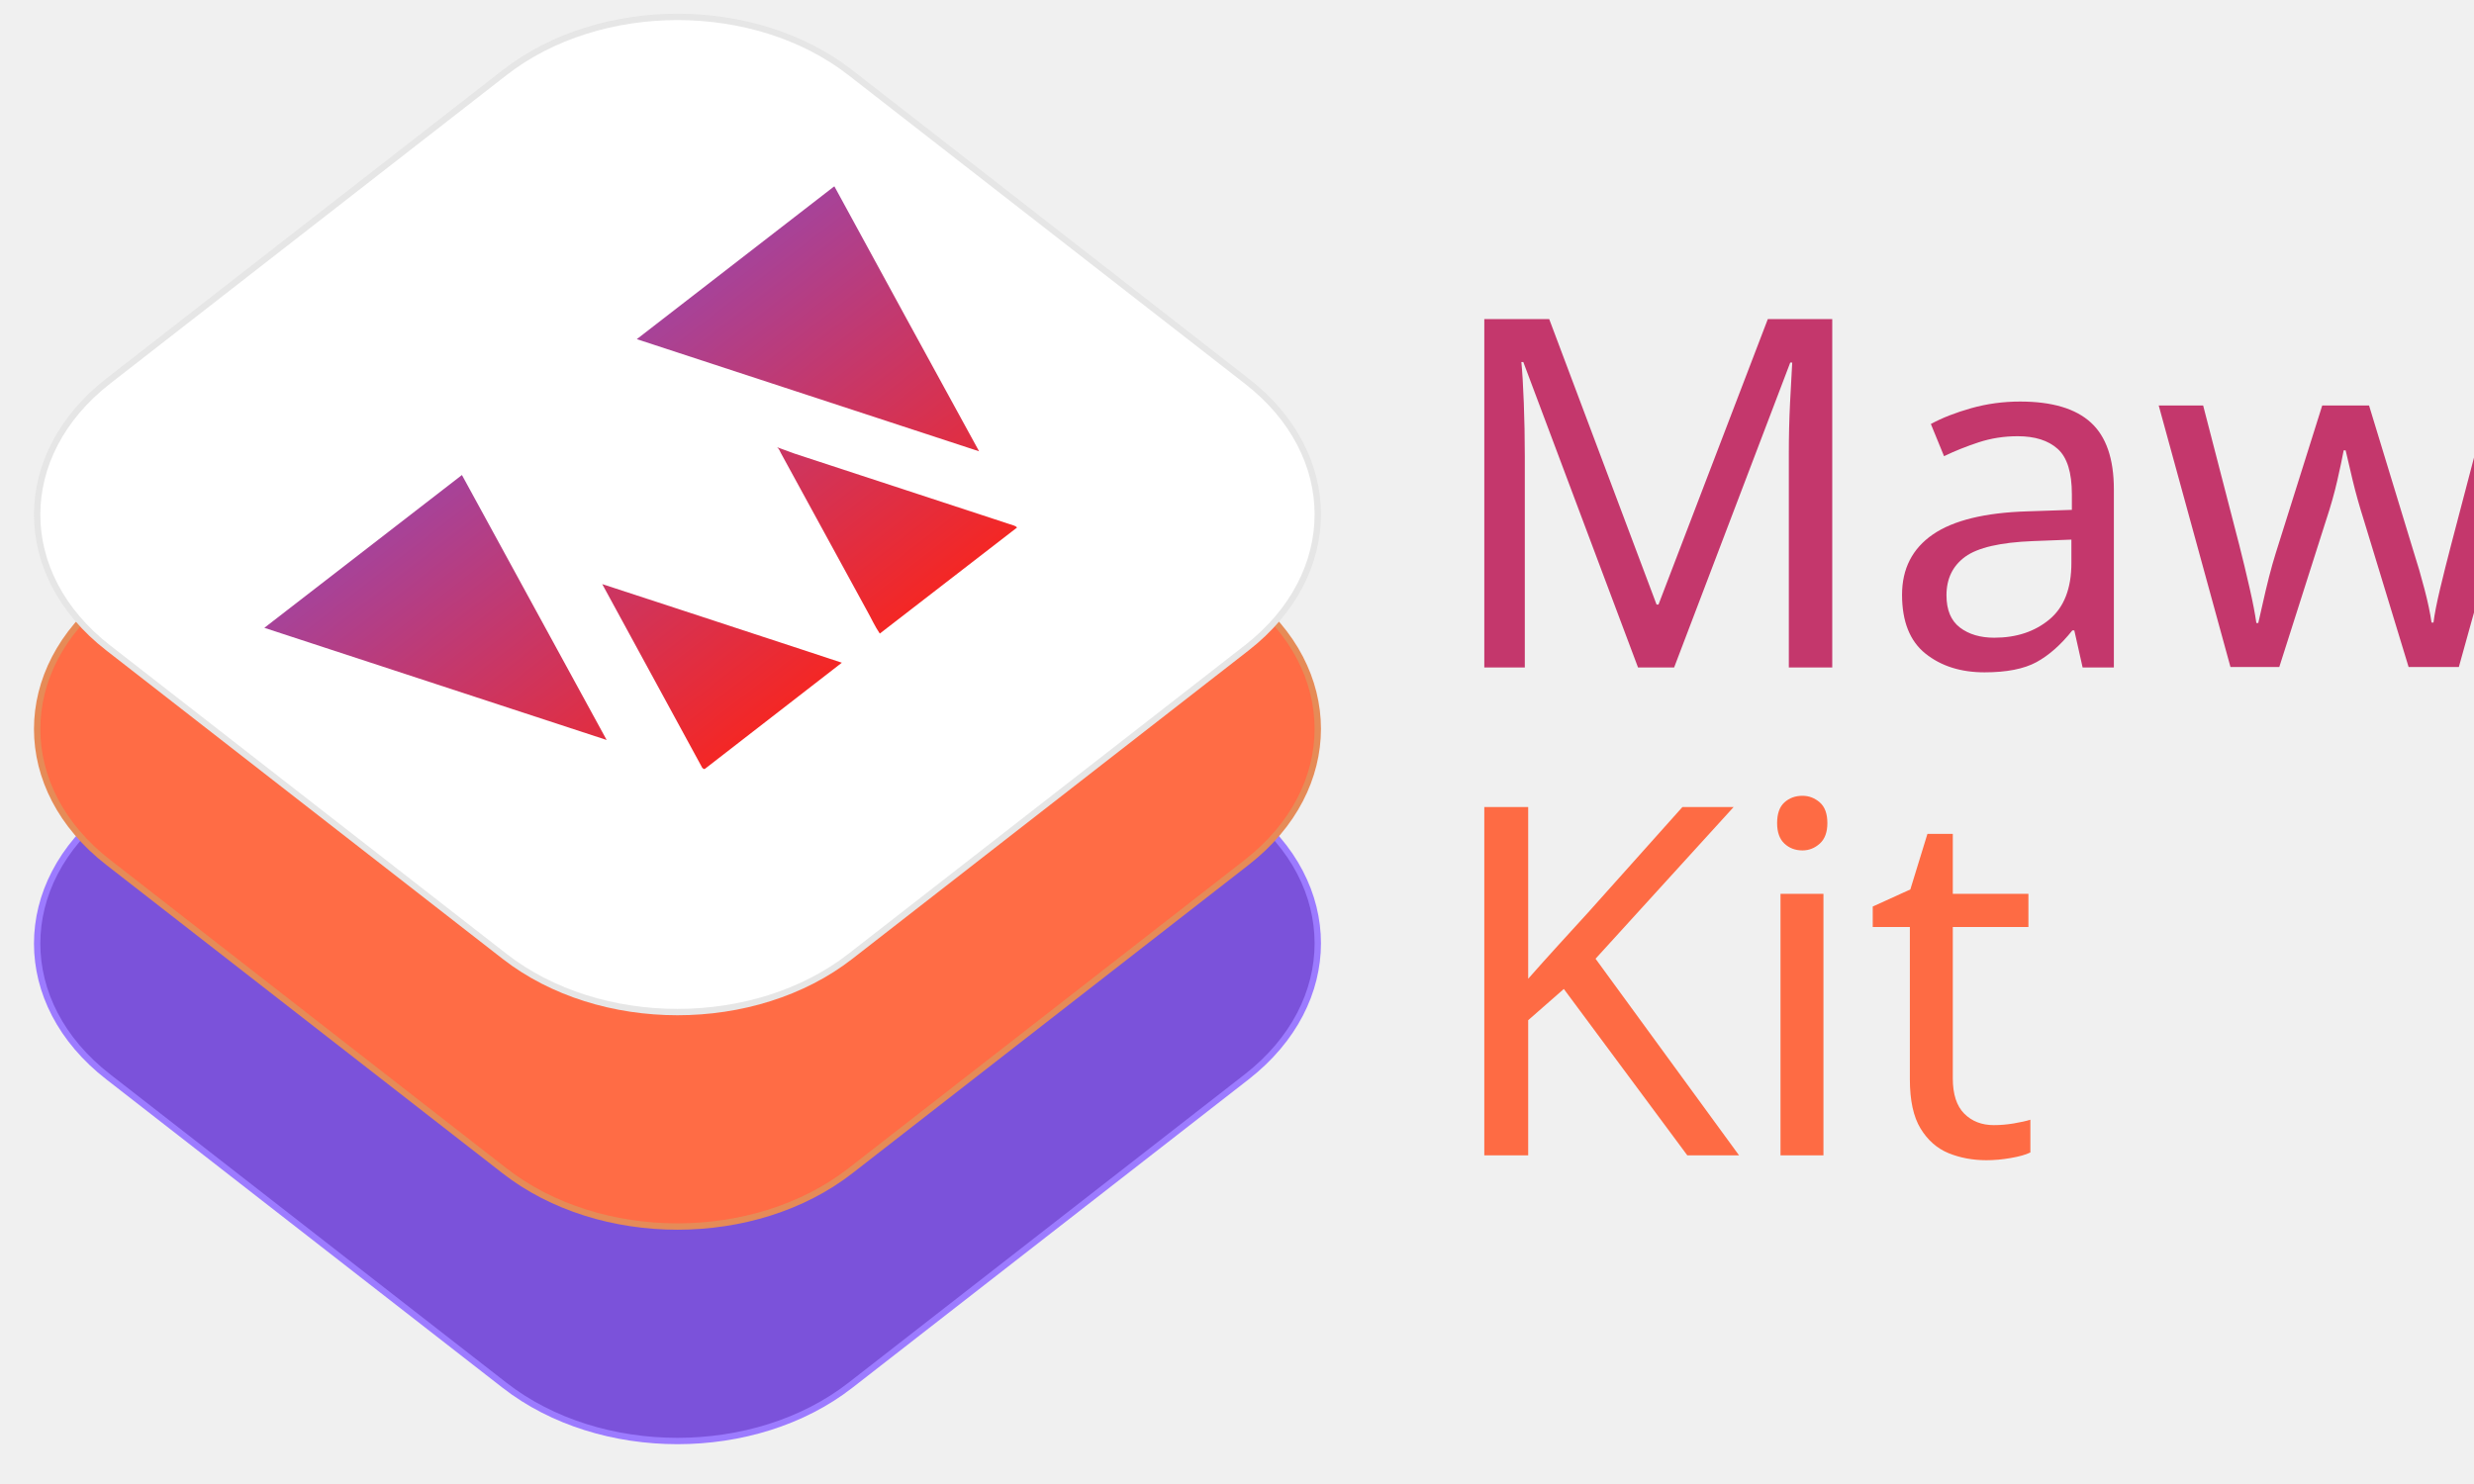
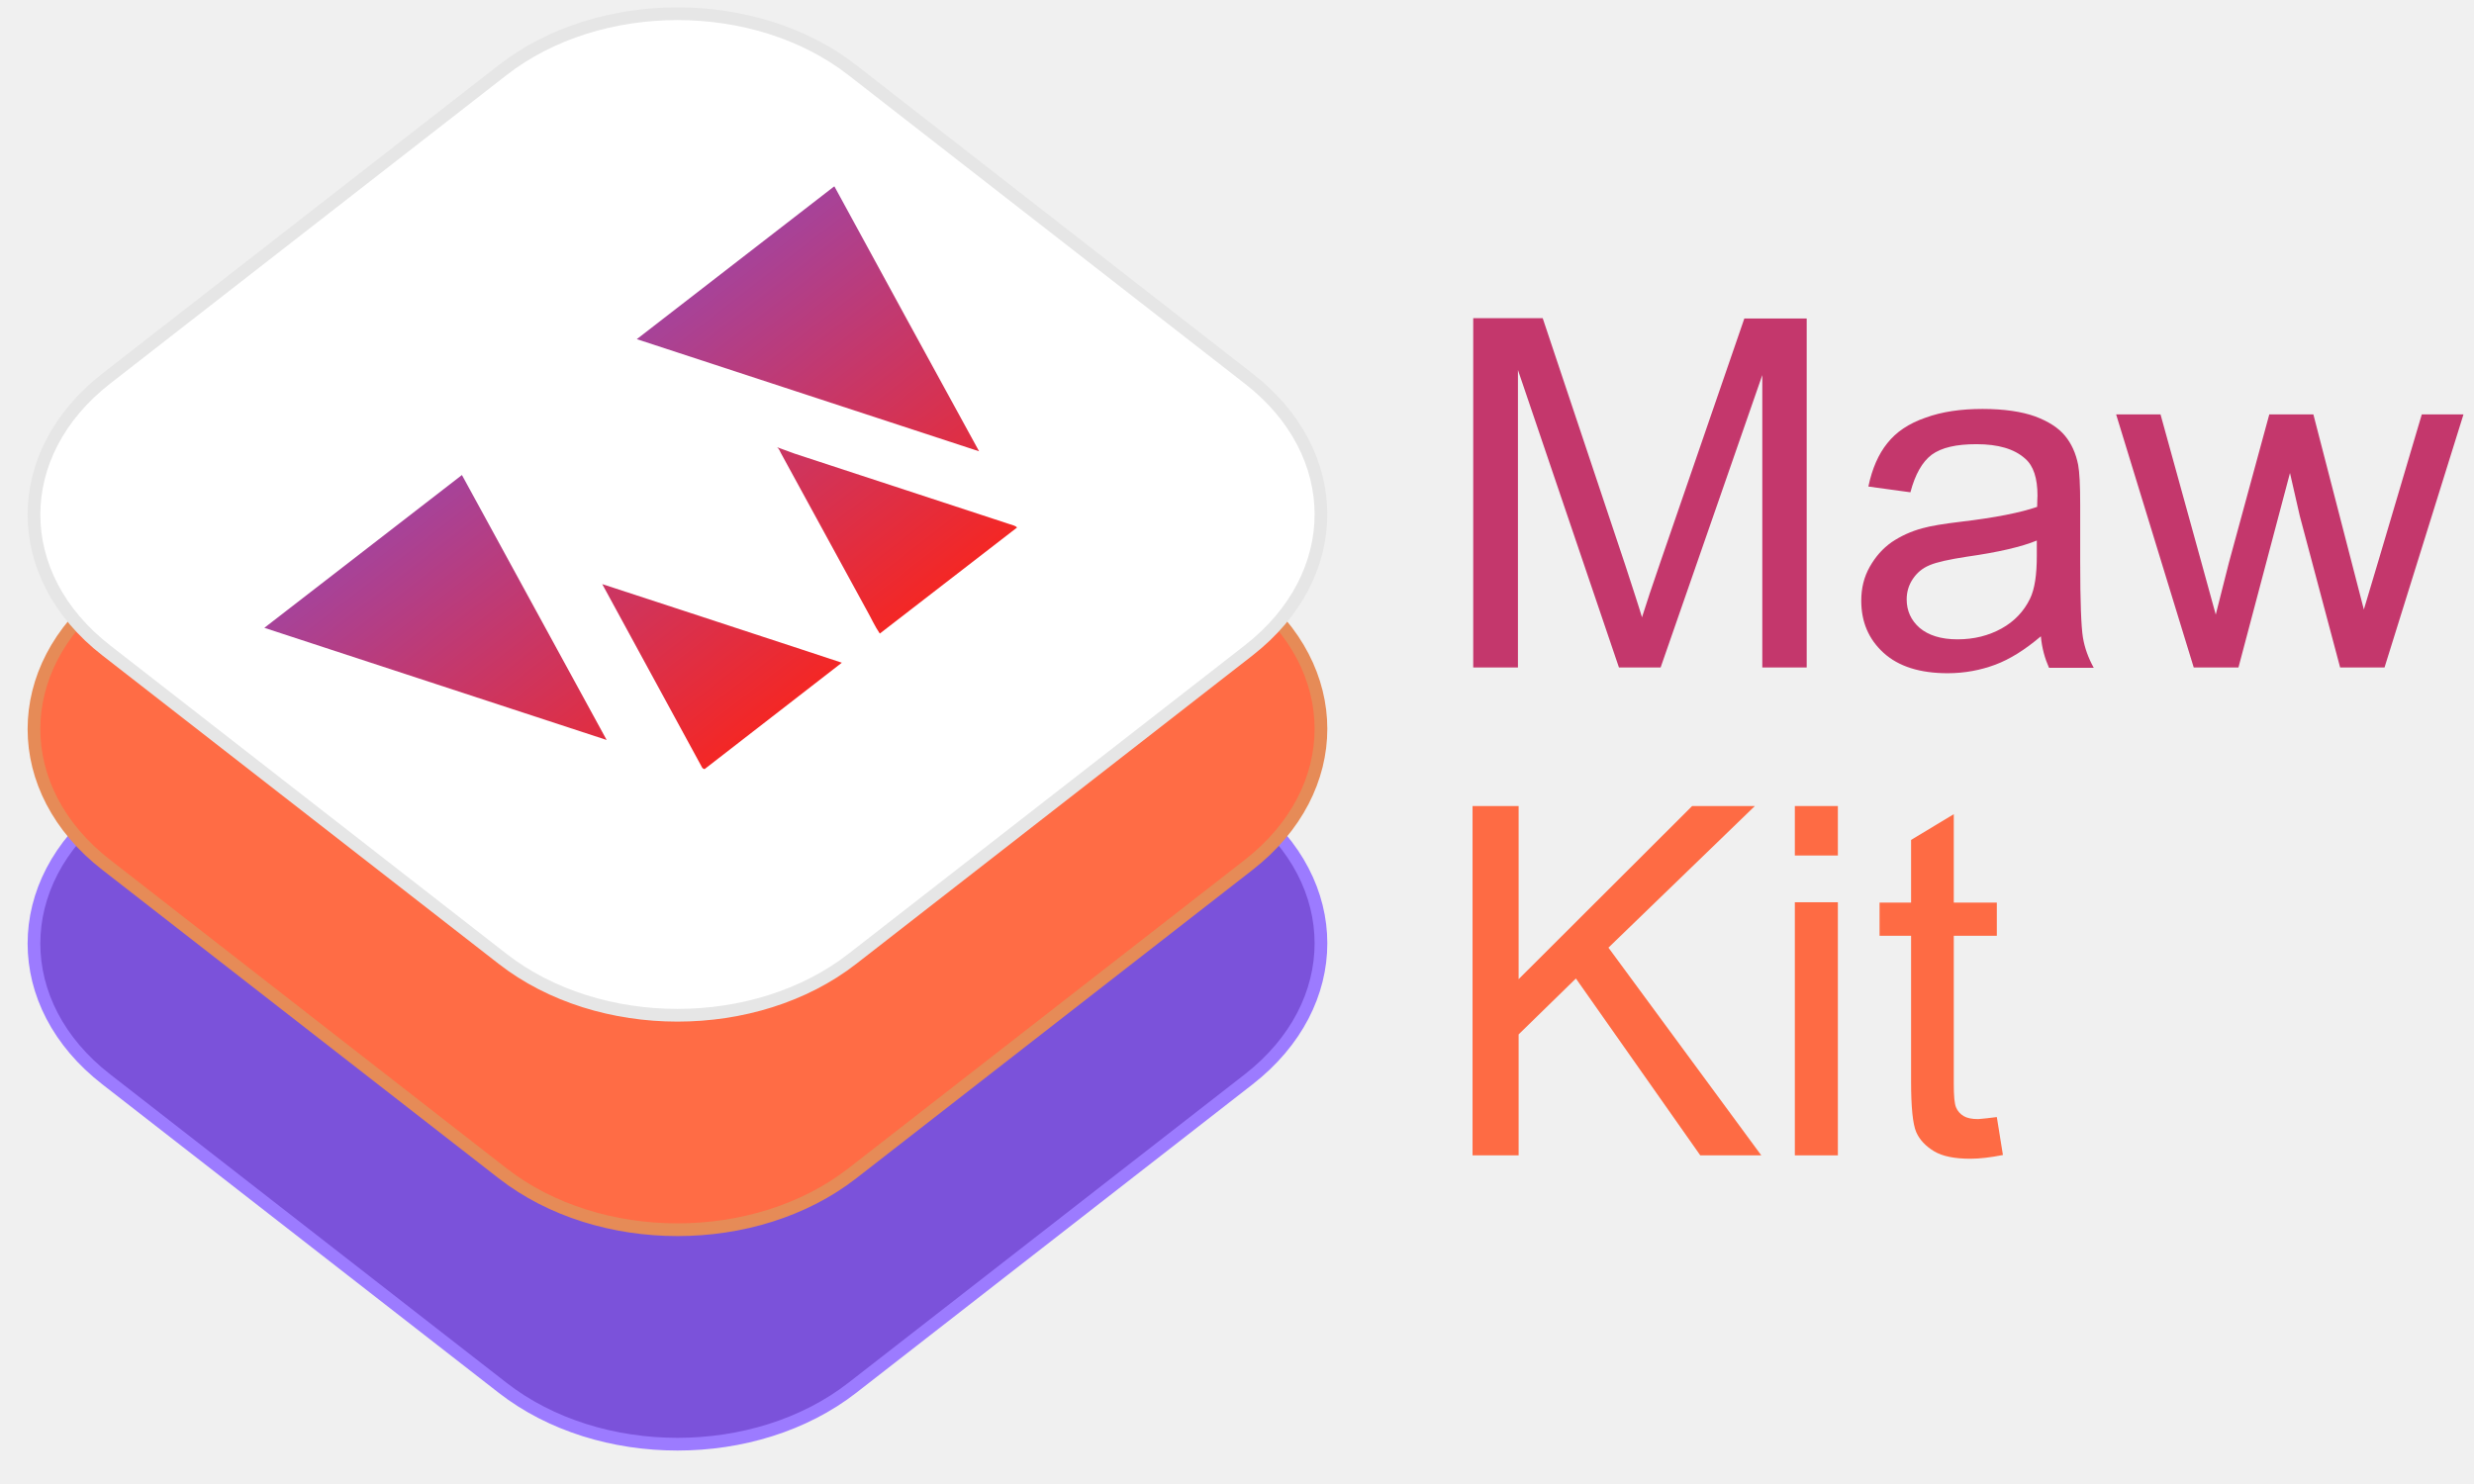
<svg xmlns="http://www.w3.org/2000/svg" version="1.1" id="Capa_1" x="0px" y="0px" viewBox="0 0 730 438" style="enable-background:new 0 0 730 438;" xml:space="preserve">
  <style type="text/css">
- 	.st0{display:none;}
- 	.st1{display:inline;filter:url(#Adobe_OpacityMaskFilter);}
- 	.st2{fill:#FFFFFF;}
- 	.st3{display:inline;mask:url(#mask-3);}
- 	.st4{filter:url(#filter-2);}
- 	.st5{fill:#7B52DA;stroke:#9C7BFF;stroke-width:3.753;}
- 	.st6{display:inline;filter:url(#Adobe_OpacityMaskFilter_1_);}
- 	.st7{display:inline;mask:url(#mask-6);}
- 	.st8{filter:url(#filter-5);}
- 	.st9{fill:#FF6C45;stroke:#E68B57;stroke-width:3.753;}
- 	.st10{display:inline;filter:url(#Adobe_OpacityMaskFilter_2_);}
- 	.st11{display:inline;mask:url(#mask-9);}
- 	.st12{filter:url(#filter-8);}
- 	.st13{fill:#FFFFFF;stroke:#E6E6E6;stroke-width:3.753;}
- 	.st14{display:inline;fill:url(#clipboard4_2_);}
- 	.st15{fill:#C4376C;}
- 	.st16{font-family:'MyriadPro-Regular';}
- 	.st17{font-size:144px;}
- 	.st18{fill:#FE6B44;}
- 	.st19{filter:url(#Adobe_OpacityMaskFilter_3_);}
- 	.st20{mask:url(#mask-3_1_);}
- 	.st21{filter:url(#Adobe_OpacityMaskFilter_4_);}
- 	.st22{mask:url(#mask-6_1_);}
- 	.st23{filter:url(#Adobe_OpacityMaskFilter_5_);}
- 	.st24{mask:url(#mask-9_1_);}
- 	.st25{fill:url(#clipboard4_3_);}
+ 	.st0{fill:#FFFFFF;}
+ 	.st1{display:none;}
+ 	.st2{display:inline;}
+ 	.st3{fill:#7B52DA;stroke:#9C7BFF;stroke-width:3.753;}
+ 	.st4{fill:#FF6C45;stroke:#E68B57;stroke-width:3.753;}
+ 	.st5{fill:#FFFFFF;stroke:#E6E6E6;stroke-width:3.753;}
+ 	.st6{display:inline;fill:url(#clipboard4_2_);}
+ 	.st7{enable-background:new    ;}
+ 	.st8{fill:#C4376C;}
+ 	.st9{fill:#FE6B44;}
+ 	.st10{fill:url(#clipboard4_3_);}
</style>
-   <filter filterUnits="objectBoundingBox" height="200%" id="filter-8" width="200%" x="-50%" y="-50%">
-     <feOffset dx="0" dy="5" in="SourceAlpha" result="shadowOffsetOuter1" />
-     <feGaussianBlur in="shadowOffsetOuter1" result="shadowBlurOuter1" stdDeviation="4" />
-     <feComposite in="shadowBlurOuter1" in2="SourceAlpha" operator="out" result="shadowBlurOuter1" />
-     <feColorMatrix in="shadowBlurOuter1" type="matrix" values="0 0 0 0 0   0 0 0 0 0   0 0 0 0 0  0 0 0 0.1 0" />
-   </filter>
-   <filter filterUnits="objectBoundingBox" height="200%" id="filter-5" width="200%" x="-50%" y="-50%">
-     <feOffset dx="0" dy="5" in="SourceAlpha" result="shadowOffsetOuter1" />
-     <feGaussianBlur in="shadowOffsetOuter1" result="shadowBlurOuter1" stdDeviation="4" />
-     <feComposite in="shadowBlurOuter1" in2="SourceAlpha" operator="out" result="shadowBlurOuter1" />
-     <feColorMatrix in="shadowBlurOuter1" type="matrix" values="0 0 0 0 0   0 0 0 0 0   0 0 0 0 0  0 0 0 0.1 0" />
-   </filter>
-   <filter filterUnits="objectBoundingBox" height="200%" id="filter-2" width="200%" x="-50%" y="-50%">
-     <feOffset dx="0" dy="5" in="SourceAlpha" result="shadowOffsetOuter1" />
-     <feGaussianBlur in="shadowOffsetOuter1" result="shadowBlurOuter1" stdDeviation="4" />
-     <feComposite in="shadowBlurOuter1" in2="SourceAlpha" operator="out" result="shadowBlurOuter1" />
-     <feColorMatrix in="shadowBlurOuter1" type="matrix" values="0 0 0 0 0   0 0 0 0 0   0 0 0 0 0  0 0 0 0.1 0" />
-   </filter>
+   <g>
+     <path id="path-7_3_" class="st0" d="M368.4,192c28.5-22.2,28.5-58.2,0-80.3l-116.9-91c-28.5-22.2-74.7-22.2-103.2,0l-116.9,91   c-28.5,22.2-28.5,58.2,0,80.3l116.9,91c28.5,22.2,74.7,22.2,103.2,0L368.4,192z" />
+   </g>
+   <g>
+     <path id="path-4_3_" class="st0" d="M368.4,255.3c28.5-22.2,28.5-58.2,0-80.3L251.5,84c-28.5-22.2-74.7-22.2-103.2,0L31.4,175   c-28.5,22.2-28.5,58.2,0,80.3l116.9,91c28.5,22.2,74.7,22.2,103.2,0L368.4,255.3z" />
+   </g>
+   <g>
+     <path id="path-1_3_" class="st0" d="M368.4,318.6c28.5-22.2,28.5-58.2,0-80.3l-116.9-91c-28.5-22.2-74.7-22.2-103.2,0l-116.9,91   c-28.5,22.2-28.5,58.2,0,80.3l116.9,91c28.5,22.2,74.7,22.2,103.2,0L368.4,318.6z" />
+   </g>
  <g id="Page-1">
    <g id="HealthKit" transform="translate(-12, -86)">
      <g id="Group" transform="translate(20, 89)">
-         <g id="MawKit" class="st0">
-           <defs>
-             <filter id="Adobe_OpacityMaskFilter" filterUnits="userSpaceOnUse" x="-189.9" y="-21.2" width="760" height="591">
-               <feColorMatrix type="matrix" values="1 0 0 0 0  0 1 0 0 0  0 0 1 0 0  0 0 0 1 0" />
-             </filter>
-           </defs>
-           <mask maskUnits="userSpaceOnUse" x="-189.9" y="-21.2" width="760" height="591" id="mask-3" style="display:inline;">
-             <g style="filter:url(#Adobe_OpacityMaskFilter);">
-               <path id="path-1" class="st2" d="M350.4,311.6c28.5-22.2,28.5-58.2,0-80.3l-116.9-91c-28.5-22.2-74.7-22.2-103.2,0l-116.9,91        c-28.5,22.2-28.5,58.2,0,80.3l116.9,91c28.5,22.2,74.7,22.2,103.2,0L350.4,311.6z" />
-             </g>
-           </mask>
-           <g id="Bottom" class="st3">
-             <g class="st4">
+         <g id="MawKit" class="st1">
+           <g id="Bottom" class="st2">
+             <g>
              <path id="path-1_4_" d="M358.4,314.6c28.5-22.2,28.5-58.2,0-80.3l-116.9-91c-28.5-22.2-74.7-22.2-103.2,0l-116.9,91        c-28.5,22.2-28.5,58.2,0,80.3l116.9,91c28.5,22.2,74.7,22.2,103.2,0L358.4,314.6z" />
            </g>
            <g>
-               <path id="path-1_2_" class="st5" d="M358.4,314.6c28.5-22.2,28.5-58.2,0-80.3l-116.9-91c-28.5-22.2-74.7-22.2-103.2,0        l-116.9,91c-28.5,22.2-28.5,58.2,0,80.3l116.9,91c28.5,22.2,74.7,22.2,103.2,0L358.4,314.6z" />
+               <path id="path-1_2_" class="st3" d="M358.4,314.6c28.5-22.2,28.5-58.2,0-80.3l-116.9-91c-28.5-22.2-74.7-22.2-103.2,0        l-116.9,91c-28.5,22.2-28.5,58.2,0,80.3l116.9,91c28.5,22.2,74.7,22.2,103.2,0L358.4,314.6z" />
            </g>
          </g>
-           <defs>
-             <filter id="Adobe_OpacityMaskFilter_1_" filterUnits="userSpaceOnUse" x="-189.9" y="-84.5" width="760" height="591">
-               <feColorMatrix type="matrix" values="1 0 0 0 0  0 1 0 0 0  0 0 1 0 0  0 0 0 1 0" />
-             </filter>
-           </defs>
-           <mask maskUnits="userSpaceOnUse" x="-189.9" y="-84.5" width="760" height="591" id="mask-6" style="display:inline;">
-             <g style="filter:url(#Adobe_OpacityMaskFilter_1_);">
-               <path id="path-4" class="st2" d="M350.4,248.3c28.5-22.2,28.5-58.2,0-80.3l-116.9-91c-28.5-22.2-74.7-22.2-103.2,0L13.4,168        c-28.5,22.2-28.5,58.2,0,80.3l116.9,91c28.5,22.2,74.7,22.2,103.2,0L350.4,248.3z" />
-             </g>
-           </mask>
-           <g id="Middle" class="st7">
-             <g class="st8">
-               <path id="path-4_4_" d="M358.4,251.3c28.5-22.2,28.5-58.2,0-80.3l-116.9-91c-28.5-22.2-74.7-22.2-103.2,0L21.4,171        c-28.5,22.2-28.5,58.2,0,80.3l116.9,91c28.5,22.2,74.7,22.2,103.2,0L358.4,251.3z" />
+           <g id="Middle" class="st2">
+             <g>
+               <path id="path-4_4_" d="M358.4,251.3c28.5-22.2,28.5-58.2,0-80.3L241.5,80c-28.5-22.2-74.7-22.2-103.2,0L21.4,171        c-28.5,22.2-28.5,58.2,0,80.3l116.9,91c28.5,22.2,74.7,22.2,103.2,0L358.4,251.3z" />
            </g>
            <g>
-               <path id="path-4_2_" class="st9" d="M358.4,251.3c28.5-22.2,28.5-58.2,0-80.3l-116.9-91c-28.5-22.2-74.7-22.2-103.2,0        L21.4,171c-28.5,22.2-28.5,58.2,0,80.3l116.9,91c28.5,22.2,74.7,22.2,103.2,0L358.4,251.3z" />
+               <path id="path-4_2_" class="st4" d="M358.4,251.3c28.5-22.2,28.5-58.2,0-80.3L241.5,80c-28.5-22.2-74.7-22.2-103.2,0L21.4,171        c-28.5,22.2-28.5,58.2,0,80.3l116.9,91c28.5,22.2,74.7,22.2,103.2,0L358.4,251.3z" />
            </g>
          </g>
-           <defs>
-             <filter id="Adobe_OpacityMaskFilter_2_" filterUnits="userSpaceOnUse" x="-189.9" y="-147.8" width="760" height="591">
-               <feColorMatrix type="matrix" values="1 0 0 0 0  0 1 0 0 0  0 0 1 0 0  0 0 0 1 0" />
-             </filter>
-           </defs>
-           <mask maskUnits="userSpaceOnUse" x="-189.9" y="-147.8" width="760" height="591" id="mask-9" style="display:inline;">
-             <g style="filter:url(#Adobe_OpacityMaskFilter_2_);">
-               <path id="path-7" class="st2" d="M350.4,185c28.5-22.2,28.5-58.2,0-80.3l-116.9-91c-28.5-22.2-74.7-22.2-103.2,0l-116.9,91        c-28.5,22.2-28.5,58.2,0,80.3l116.9,91c28.5,22.2,74.7,22.2,103.2,0L350.4,185z" />
-             </g>
-           </mask>
-           <g id="Top" class="st11">
-             <g class="st12">
+           <g id="Top" class="st2">
+             <g>
              <path id="path-7_4_" d="M358.4,188c28.5-22.2,28.5-58.2,0-80.3l-116.9-91c-28.5-22.2-74.7-22.2-103.2,0l-116.9,91        c-28.5,22.2-28.5,58.2,0,80.3l116.9,91c28.5,22.2,74.7,22.2,103.2,0L358.4,188z" />
            </g>
            <g>
-               <path id="path-7_2_" class="st13" d="M358.4,188c28.5-22.2,28.5-58.2,0-80.3l-116.9-91c-28.5-22.2-74.7-22.2-103.2,0        l-116.9,91c-28.5,22.2-28.5,58.2,0,80.3l116.9,91c28.5,22.2,74.7,22.2,103.2,0L358.4,188z" />
+               <path id="path-7_2_" class="st5" d="M358.4,188c28.5-22.2,28.5-58.2,0-80.3l-116.9-91c-28.5-22.2-74.7-22.2-103.2,0l-116.9,91        c-28.5,22.2-28.5,58.2,0,80.3l116.9,91c28.5,22.2,74.7,22.2,103.2,0L358.4,188z" />
            </g>
          </g>
-           <linearGradient id="clipboard4_2_" gradientUnits="userSpaceOnUse" x1="58.845" y1="635.569" x2="59.552" y2="634.862" gradientTransform="matrix(222.1607 0 0 -172.0511 -12972.481 109426.625)">
+           <linearGradient id="clipboard4_2_" gradientUnits="userSpaceOnUse" x1="117.543" y1="2.495" x2="118.25" y2="3.202" gradientTransform="matrix(222.1607 0 0 172.0511 -26012.963 -353.0012)">
            <stop offset="0" style="stop-color:#7B52DA" />
            <stop offset="1" style="stop-color:#FF2314" />
          </linearGradient>
-           <path id="clipboard4" class="st14" d="M126.3,136.2c14.2,26.1,28.5,52.1,42.7,78.2c-33.7-11-67.3-22.1-101-33.1 M235.9,51.2      l0.3-0.2c14.2,26.1,28.4,52.1,42.7,78.2c-33.7-11-67.3-22.1-101-33.1 M224.5,129.9c21.1,6.9,42.3,13.9,63.4,20.8      c0.8,0.3,1.7,0.4,2.2,1L249.6,183c-1.5-2.2-2.5-4.5-3.8-6.8c-8.5-15.5-16.9-31-25.4-46.5c-0.3-0.6-0.5-1.2-1.1-1.7 M167.7,168.4      c15.8,5.2,31.6,10.3,47.3,15.5c7.8,2.6,15.7,5.1,23.4,7.7l-40.5,31.4c-0.4-0.1-0.7-0.3-0.8-0.6" />
+           <path id="clipboard4" class="st6" d="M126.3,136.2c14.2,26.1,28.5,52.1,42.7,78.2c-33.7-11-67.3-22.1-101-33.1 M235.9,51.2      l0.3-0.2c14.2,26.1,28.4,52.1,42.7,78.2c-33.7-11-67.3-22.1-101-33.1 M224.5,129.9c21.1,6.9,42.3,13.9,63.4,20.8      c0.8,0.3,1.7,0.4,2.2,1L249.6,183c-1.5-2.2-2.5-4.5-3.8-6.8c-8.5-15.5-16.9-31-25.4-46.5c-0.3-0.6-0.5-1.2-1.1-1.7 M167.7,168.4      c15.8,5.2,31.6,10.3,47.3,15.5c7.8,2.6,15.7,5.1,23.4,7.7L197.9,223c-0.4-0.1-0.7-0.3-0.8-0.6" />
        </g>
-         <text transform="matrix(1 0 0 1 416 194)" class="st15 st16 st17">Maw</text>
-         <text transform="matrix(1 0 0 1 416 338)" class="st18 st16 st17">Kit</text>
+         <g class="st7">
+           <path class="st8" d="M426.7,194V90.9h20.5l24.4,73c2.2,6.8,3.9,11.9,4.9,15.3c1.2-3.8,3-9.3,5.5-16.5l24.7-71.7h18.4V194h-13.1      v-86.3L482,194h-12.3l-29.8-87.8V194H426.7z" />
+           <path class="st8" d="M594.2,184.8c-4.7,4-9.2,6.8-13.5,8.4c-4.3,1.6-9,2.5-14,2.5c-8.2,0-14.5-2-18.9-6c-4.4-4-6.6-9.1-6.6-15.4      c0-3.7,0.8-7,2.5-10c1.7-3,3.8-5.4,6.5-7.3c2.7-1.8,5.7-3.2,9.1-4.1c2.5-0.7,6.2-1.3,11.2-1.9c10.2-1.2,17.7-2.7,22.6-4.4      c0-1.7,0.1-2.8,0.1-3.3c0-5.2-1.2-8.8-3.6-10.9c-3.2-2.9-8-4.3-14.4-4.3c-6,0-10.3,1-13.2,3.1c-2.8,2.1-4.9,5.8-6.3,11.1      l-12.4-1.7c1.1-5.3,3-9.6,5.6-12.8c2.6-3.3,6.3-5.8,11.2-7.5c4.9-1.8,10.5-2.6,16.9-2.6c6.4,0,11.6,0.8,15.5,2.2      c4,1.5,6.9,3.4,8.8,5.7c1.9,2.3,3.2,5.1,3.9,8.6c0.4,2.2,0.6,6,0.6,11.7v16.9c0,11.8,0.3,19.2,0.8,22.3c0.5,3.1,1.6,6.1,3.2,9      h-13.2C595.4,191.4,594.5,188.3,594.2,184.8z M593.1,156.5c-4.6,1.9-11.5,3.5-20.7,4.8c-5.2,0.8-8.9,1.6-11,2.5      c-2.2,0.9-3.8,2.3-5,4.1c-1.2,1.8-1.8,3.8-1.8,6c0,3.4,1.3,6.2,3.8,8.4c2.6,2.2,6.3,3.4,11.2,3.4c4.9,0,9.2-1.1,13-3.2      c3.8-2.1,6.6-5.1,8.4-8.8c1.4-2.9,2-7.1,2-12.7V156.5z" />
+           <path class="st8" d="M639.3,194l-22.9-74.7h13.1l11.9,43.1l4.4,16c0.2-0.8,1.5-5.9,3.9-15.4l11.9-43.7h13l11.2,43.3l3.7,14.3      l4.3-14.4l12.8-43.2h12.3L695.6,194h-13.1l-11.9-44.7l-2.9-12.7L652.5,194H639.3z" />
+         </g>
+         <g class="st7">
+           <path class="st9" d="M426.5,338V234.9h13.6V286l51.2-51.1h18.5l-43.2,41.8l45.1,61.3h-18l-36.7-52.2l-16.9,16.5V338H426.5z" />
+           <path class="st9" d="M521.6,249.5v-14.6h12.7v14.6H521.6z M521.6,338v-74.7h12.7V338H521.6z" />
+           <path class="st9" d="M581.2,326.7l1.8,11.2c-3.6,0.7-6.8,1.1-9.6,1.1c-4.6,0-8.2-0.7-10.7-2.2s-4.3-3.4-5.3-5.7      c-1-2.4-1.5-7.3-1.5-14.9v-43h-9.3v-9.8h9.3v-18.5l12.6-7.6v26.1h12.7v9.8h-12.7v43.7c0,3.6,0.2,5.9,0.7,7      c0.4,1,1.2,1.9,2.2,2.5c1,0.6,2.4,0.9,4.3,0.9C577,327.2,578.9,327,581.2,326.7z" />
+         </g>
      </g>
    </g>
    <g id="Symbols">
      <g id="MawKit_1_">
-         <defs>
-           <filter id="Adobe_OpacityMaskFilter_3_" filterUnits="userSpaceOnUse" x="-179.9" y="-17.2" width="760" height="591">
-             <feColorMatrix type="matrix" values="1 0 0 0 0  0 1 0 0 0  0 0 1 0 0  0 0 0 1 0" />
-           </filter>
-         </defs>
-         <mask maskUnits="userSpaceOnUse" x="-179.9" y="-17.2" width="760" height="591" id="mask-3_1_">
-           <g class="st19">
-             <path id="path-1_3_" class="st2" d="M368.4,318.6c28.5-22.2,28.5-58.2,0-80.3l-116.9-91c-28.5-22.2-74.7-22.2-103.2,0       l-116.9,91c-28.5,22.2-28.5,58.2,0,80.3l116.9,91c28.5,22.2,74.7,22.2,103.2,0L368.4,318.6z" />
-           </g>
-         </mask>
-         <g id="Bottom_1_" class="st20">
-           <g class="st4">
-             <path id="path-1_4_" d="M368.4,318.6c28.5-22.2,28.5-58.2,0-80.3l-116.9-91c-28.5-22.2-74.7-22.2-103.2,0l-116.9,91       c-28.5,22.2-28.5,58.2,0,80.3l116.9,91c28.5,22.2,74.7,22.2,103.2,0L368.4,318.6z" />
+         <g id="Bottom_1_">
+           <g>
+             <path id="path-1_1_" d="M368.4,318.6c28.5-22.2,28.5-58.2,0-80.3l-116.9-91c-28.5-22.2-74.7-22.2-103.2,0l-116.9,91       c-28.5,22.2-28.5,58.2,0,80.3l116.9,91c28.5,22.2,74.7,22.2,103.2,0L368.4,318.6z" />
          </g>
          <g>
-             <path id="path-1_5_" class="st5" d="M368.4,318.6c28.5-22.2,28.5-58.2,0-80.3l-116.9-91c-28.5-22.2-74.7-22.2-103.2,0       l-116.9,91c-28.5,22.2-28.5,58.2,0,80.3l116.9,91c28.5,22.2,74.7,22.2,103.2,0L368.4,318.6z" />
+             <path id="path-1_5_" class="st3" d="M368.4,318.6c28.5-22.2,28.5-58.2,0-80.3l-116.9-91c-28.5-22.2-74.7-22.2-103.2,0       l-116.9,91c-28.5,22.2-28.5,58.2,0,80.3l116.9,91c28.5,22.2,74.7,22.2,103.2,0L368.4,318.6z" />
          </g>
        </g>
-         <defs>
-           <filter id="Adobe_OpacityMaskFilter_4_" filterUnits="userSpaceOnUse" x="-179.9" y="-80.5" width="760" height="591">
-             <feColorMatrix type="matrix" values="1 0 0 0 0  0 1 0 0 0  0 0 1 0 0  0 0 0 1 0" />
-           </filter>
-         </defs>
-         <mask maskUnits="userSpaceOnUse" x="-179.9" y="-80.5" width="760" height="591" id="mask-6_1_">
-           <g class="st21">
-             <path id="path-4_3_" class="st2" d="M368.4,255.3c28.5-22.2,28.5-58.2,0-80.3l-116.9-91c-28.5-22.2-74.7-22.2-103.2,0L31.4,175       c-28.5,22.2-28.5,58.2,0,80.3l116.9,91c28.5,22.2,74.7,22.2,103.2,0L368.4,255.3z" />
-           </g>
-         </mask>
-         <g id="Middle_1_" class="st22">
-           <g class="st8">
-             <path id="path-4_4_" d="M368.4,255.3c28.5-22.2,28.5-58.2,0-80.3l-116.9-91c-28.5-22.2-74.7-22.2-103.2,0L31.4,175       c-28.5,22.2-28.5,58.2,0,80.3l116.9,91c28.5,22.2,74.7,22.2,103.2,0L368.4,255.3z" />
+         <g id="Middle_1_">
+           <g>
+             <path id="path-4_1_" d="M368.4,255.3c28.5-22.2,28.5-58.2,0-80.3L251.5,84c-28.5-22.2-74.7-22.2-103.2,0L31.4,175       c-28.5,22.2-28.5,58.2,0,80.3l116.9,91c28.5,22.2,74.7,22.2,103.2,0L368.4,255.3z" />
          </g>
          <g>
-             <path id="path-4_5_" class="st9" d="M368.4,255.3c28.5-22.2,28.5-58.2,0-80.3l-116.9-91c-28.5-22.2-74.7-22.2-103.2,0L31.4,175       c-28.5,22.2-28.5,58.2,0,80.3l116.9,91c28.5,22.2,74.7,22.2,103.2,0L368.4,255.3z" />
+             <path id="path-4_5_" class="st4" d="M368.4,255.3c28.5-22.2,28.5-58.2,0-80.3L251.5,84c-28.5-22.2-74.7-22.2-103.2,0L31.4,175       c-28.5,22.2-28.5,58.2,0,80.3l116.9,91c28.5,22.2,74.7,22.2,103.2,0L368.4,255.3z" />
          </g>
        </g>
-         <defs>
-           <filter id="Adobe_OpacityMaskFilter_5_" filterUnits="userSpaceOnUse" x="-179.9" y="-143.8" width="760" height="591">
-             <feColorMatrix type="matrix" values="1 0 0 0 0  0 1 0 0 0  0 0 1 0 0  0 0 0 1 0" />
-           </filter>
-         </defs>
-         <mask maskUnits="userSpaceOnUse" x="-179.9" y="-143.8" width="760" height="591" id="mask-9_1_">
-           <g class="st23">
-             <path id="path-7_3_" class="st2" d="M368.4,192c28.5-22.2,28.5-58.2,0-80.3l-116.9-91c-28.5-22.2-74.7-22.2-103.2,0l-116.9,91       c-28.5,22.2-28.5,58.2,0,80.3l116.9,91c28.5,22.2,74.7,22.2,103.2,0L368.4,192z" />
-           </g>
-         </mask>
-         <g id="Top_1_" class="st24">
-           <g class="st12">
-             <path id="path-7_4_" d="M368.4,192c28.5-22.2,28.5-58.2,0-80.3l-116.9-91c-28.5-22.2-74.7-22.2-103.2,0l-116.9,91       c-28.5,22.2-28.5,58.2,0,80.3l116.9,91c28.5,22.2,74.7,22.2,103.2,0L368.4,192z" />
+         <g id="Top_1_">
+           <g>
+             <path id="path-7_1_" d="M368.4,192c28.5-22.2,28.5-58.2,0-80.3l-116.9-91c-28.5-22.2-74.7-22.2-103.2,0l-116.9,91       c-28.5,22.2-28.5,58.2,0,80.3l116.9,91c28.5,22.2,74.7,22.2,103.2,0L368.4,192z" />
          </g>
          <g>
-             <path id="path-7_5_" class="st13" d="M368.4,192c28.5-22.2,28.5-58.2,0-80.3l-116.9-91c-28.5-22.2-74.7-22.2-103.2,0l-116.9,91       c-28.5,22.2-28.5,58.2,0,80.3l116.9,91c28.5,22.2,74.7,22.2,103.2,0L368.4,192z" />
+             <path id="path-7_5_" class="st5" d="M368.4,192c28.5-22.2,28.5-58.2,0-80.3l-116.9-91c-28.5-22.2-74.7-22.2-103.2,0l-116.9,91       c-28.5,22.2-28.5,58.2,0,80.3l116.9,91c28.5,22.2,74.7,22.2,103.2,0L368.4,192z" />
          </g>
        </g>
-         <linearGradient id="clipboard4_3_" gradientUnits="userSpaceOnUse" x1="66.89" y1="638.546" x2="67.597" y2="637.839" gradientTransform="matrix(222.1607 0 0 -172.0511 -14749.768 109942.781)">
+         <linearGradient id="clipboard4_3_" gradientUnits="userSpaceOnUse" x1="133.588" y1="2.518" x2="134.295" y2="3.225" gradientTransform="matrix(222.1607 0 0 172.0511 -29567.535 -352.9982)">
          <stop offset="0" style="stop-color:#7B52DA" />
          <stop offset="1" style="stop-color:#FF2314" />
        </linearGradient>
-         <path id="clipboard4_1_" class="st25" d="M136.3,140.2c14.2,26.1,28.5,52.1,42.7,78.2c-33.7-11-67.3-22.1-101-33.1 M245.9,55.2     l0.3-0.2c14.2,26.1,28.4,52.1,42.7,78.2c-33.7-11-67.3-22.1-101-33.1 M234.5,133.9c21.1,6.9,42.3,13.9,63.4,20.8     c0.8,0.3,1.7,0.4,2.2,1L259.6,187c-1.5-2.2-2.5-4.5-3.8-6.8c-8.5-15.5-16.9-31-25.4-46.5c-0.3-0.6-0.5-1.2-1.1-1.7 M177.7,172.4     c15.8,5.2,31.6,10.3,47.3,15.5c7.8,2.6,15.7,5.1,23.4,7.7l-40.5,31.4c-0.4-0.1-0.7-0.3-0.8-0.6" />
+         <path id="clipboard4_1_" class="st10" d="M136.3,140.2c14.2,26.1,28.5,52.1,42.7,78.2c-33.7-11-67.3-22.1-101-33.1 M245.9,55.2     l0.3-0.2c14.2,26.1,28.4,52.1,42.7,78.2c-33.7-11-67.3-22.1-101-33.1 M234.5,133.9c21.1,6.9,42.3,13.9,63.4,20.8     c0.8,0.3,1.7,0.4,2.2,1L259.6,187c-1.5-2.2-2.5-4.5-3.8-6.8c-8.5-15.5-16.9-31-25.4-46.5c-0.3-0.6-0.5-1.2-1.1-1.7 M177.7,172.4     c15.8,5.2,31.6,10.3,47.3,15.5c7.8,2.6,15.7,5.1,23.4,7.7L207.9,227c-0.4-0.1-0.7-0.3-0.8-0.6" />
      </g>
    </g>
  </g>
</svg>
